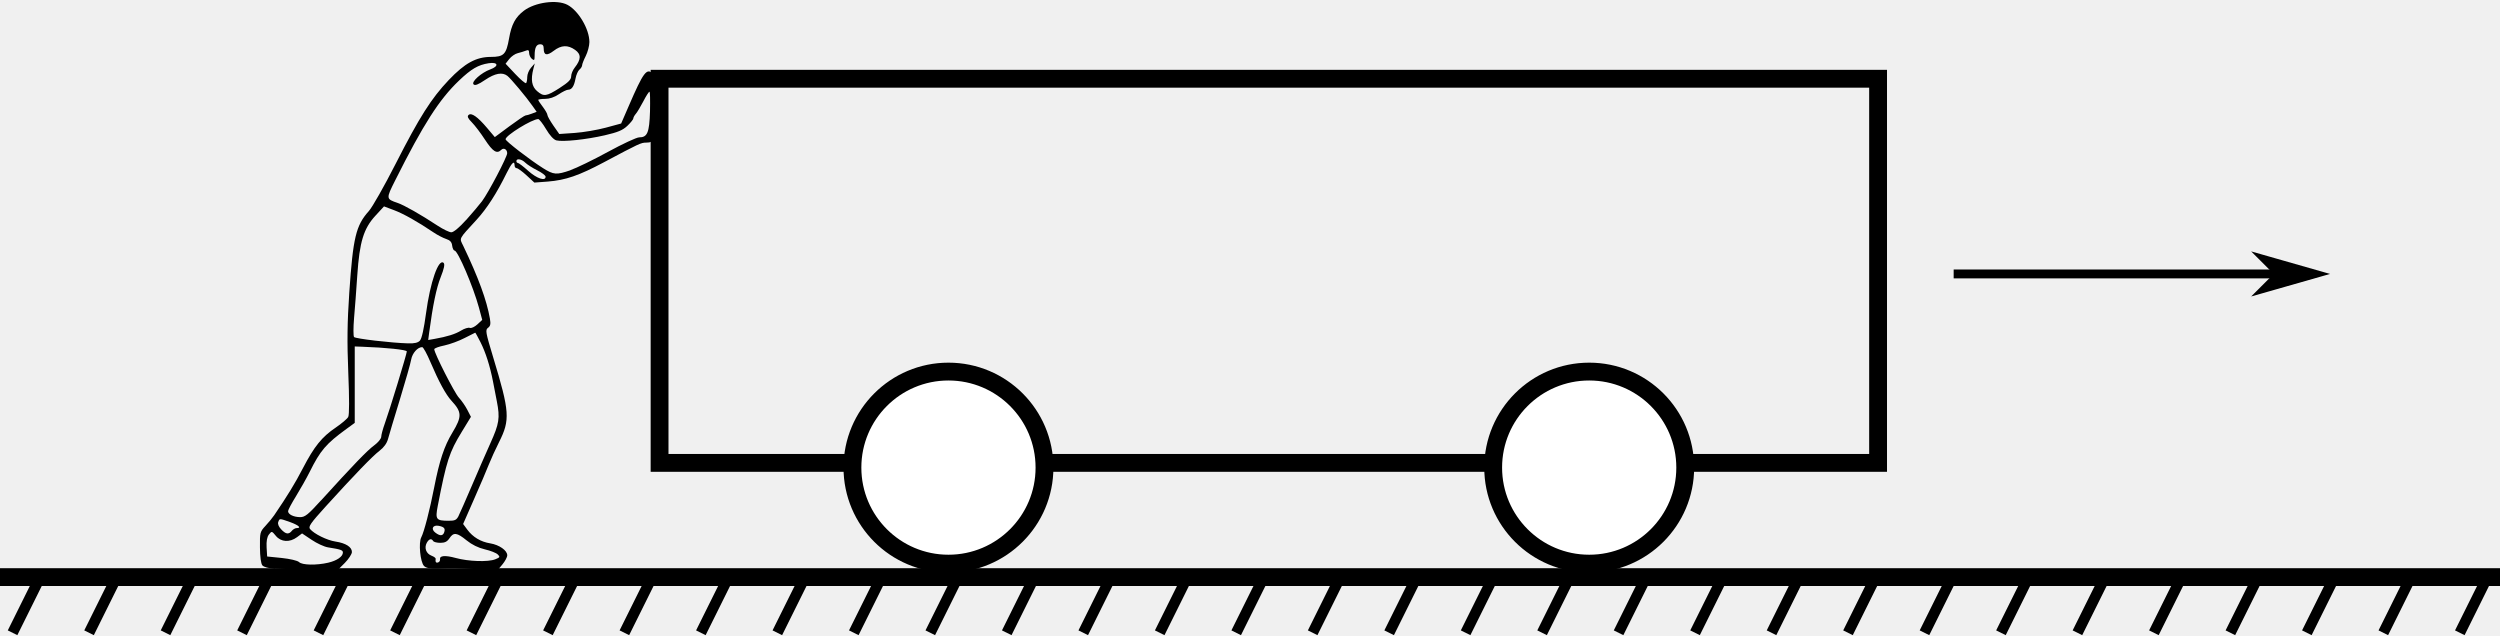
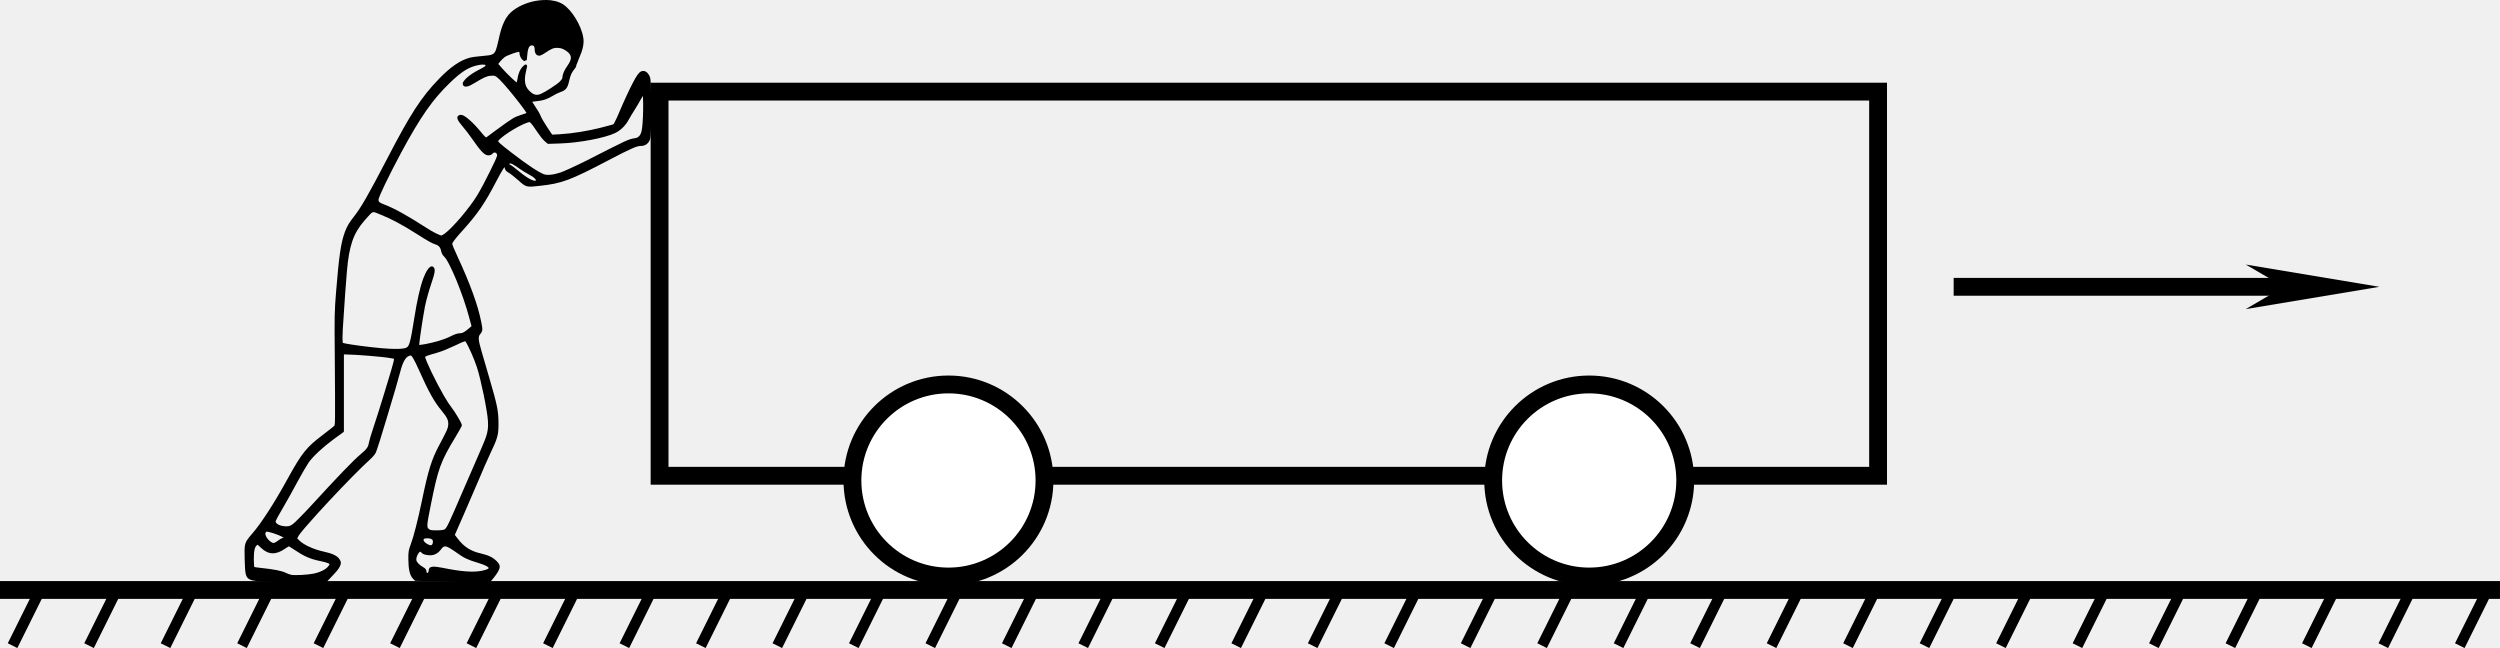
- <svg xmlns="http://www.w3.org/2000/svg" width="37.161mm" height="9.441mm" viewBox="0 0 37.161 9.441" version="1.1" id="svg1671">
+ <svg xmlns="http://www.w3.org/2000/svg" width="37.161mm" height="9.632mm" viewBox="0 0 37.161 9.632" version="1.1" id="svg1671">
  <defs id="defs1665">
    <marker style="overflow:visible" id="marker1220" refX="0" refY="0" orient="auto">
      <path transform="matrix(-0.4,0,0,-0.4,-4,0)" style="fill:#000000;fill-opacity:1;fill-rule:evenodd;stroke:#000000;stroke-width:1pt;stroke-opacity:1" d="M 0,0 5,-5 -12.5,0 5,5 Z" id="path1218" />
    </marker>
+     <marker markerWidth="12" markerHeight="4" refX="6" refY="2" orient="auto" id="marker2640">
+       <path style="fill:#000000;stroke-width:0px" d="M 12,0 0,2 12,4 8.571,2 12,0" id="path2439" />
+     </marker>
+     <marker markerWidth="12" markerHeight="4" refX="6" refY="2" orient="auto" id="marker2649">
+       <path style="fill:#000000;stroke-width:0px" d="M 0,0 12,2 0,4 3.429,2 0,0" id="path2434" />
+     </marker>
+     <marker markerWidth="7.5" markerHeight="2.5" refX="3.75" refY="1.25" orient="auto" id="marker2622">
+       <path style="fill:#000000;stroke-width:0px" d="M 7.5,0 0,1.25 7.5,2.5 5.357,1.25 7.5,0" id="path2424" />
+     </marker>
+     <marker markerWidth="7.5" markerHeight="2.5" refX="3.75" refY="1.25" orient="auto" id="marker2631">
+       <path style="fill:#000000;stroke-width:0px" d="M 0,0 7.5,1.25 0,2.5 2.143,1.25 0,0" id="path2429" />
+     </marker>
  </defs>
-   <g id="layer1" transform="translate(-100.104,-85.32809)">
+   <g id="layer1" transform="translate(-100.104,-85.1367)">
    <g id="g1544" transform="matrix(0.2645833,0,0,0.2645833,77.33368,-16.51339)">
      <rect style="fill:none;stroke:#000000;stroke-width:1.002;stroke-miterlimit:4;stroke-dasharray:none" id="rect1214" width="68.457" height="21.581" x="123.116" y="389.337" />
      <g id="g1529" style="fill:#ffffff" transform="translate(0.2211189)">
        <circle style="fill:#ffffff;stroke:#000000;stroke-width:1.002;stroke-miterlimit:4;stroke-dasharray:none" id="path1197" cx="139.125" cy="411.183" r="5.395" />
        <circle style="fill:#ffffff;stroke:#000000;stroke-width:1.002;stroke-miterlimit:4;stroke-dasharray:none" id="path1197-0" cx="175.122" cy="411.183" r="5.395" />
      </g>
    </g>
-     <path style="fill:none;stroke:#000000;stroke-width:0.132;stroke-linecap:butt;stroke-linejoin:miter;stroke-miterlimit:4;stroke-dasharray:none;stroke-opacity:1;marker-end:url(#marker1220)" d="m 129.144,89.4 h 5.335" id="path1216" />
+     <path style="fill:none;stroke:#000000;stroke-width:0.265;stroke-linecap:butt;stroke-linejoin:miter;stroke-miterlimit:4;stroke-dasharray:none;stroke-opacity:1;marker-end:url(#marker2631)" d="m 129.144,89.4 h 5.335" id="path1216" />
    <g id="g1525" transform="matrix(0.2645833,0,0,0.2645833,81.56694,-17.94202)">
      <path style="fill:none;stroke:#000000;stroke-width:1px;stroke-linecap:butt;stroke-linejoin:miter;stroke-opacity:1" d="M 70.061,422.734 H 210.513" id="path1195" />
      <g id="g1488">
        <path style="fill:none;stroke:#000000;stroke-width:0.6;stroke-linecap:butt;stroke-linejoin:miter;stroke-miterlimit:4;stroke-dasharray:none;stroke-opacity:1" d="m 72.32,422.734 -1.553,3.128" id="path1252" />
        <path style="fill:none;stroke:#000000;stroke-width:0.6;stroke-linecap:butt;stroke-linejoin:miter;stroke-miterlimit:4;stroke-dasharray:none;stroke-opacity:1" d="m 76.617,422.734 -1.553,3.128" id="path1252-6" />
        <path style="fill:none;stroke:#000000;stroke-width:0.6;stroke-linecap:butt;stroke-linejoin:miter;stroke-miterlimit:4;stroke-dasharray:none;stroke-opacity:1" d="m 80.913,422.734 -1.553,3.128" id="path1252-3" />
        <path style="fill:none;stroke:#000000;stroke-width:0.6;stroke-linecap:butt;stroke-linejoin:miter;stroke-miterlimit:4;stroke-dasharray:none;stroke-opacity:1" d="m 85.21,422.734 -1.553,3.128" id="path1252-7" />
        <path style="fill:none;stroke:#000000;stroke-width:0.6;stroke-linecap:butt;stroke-linejoin:miter;stroke-miterlimit:4;stroke-dasharray:none;stroke-opacity:1" d="m 89.506,422.734 -1.553,3.128" id="path1252-4" />
        <path style="fill:none;stroke:#000000;stroke-width:0.6;stroke-linecap:butt;stroke-linejoin:miter;stroke-miterlimit:4;stroke-dasharray:none;stroke-opacity:1" d="m 93.803,422.734 -1.553,3.128" id="path1252-78" />
        <path style="fill:none;stroke:#000000;stroke-width:0.6;stroke-linecap:butt;stroke-linejoin:miter;stroke-miterlimit:4;stroke-dasharray:none;stroke-opacity:1" d="m 98.099,422.734 -1.553,3.128" id="path1252-71" />
        <path style="fill:none;stroke:#000000;stroke-width:0.6;stroke-linecap:butt;stroke-linejoin:miter;stroke-miterlimit:4;stroke-dasharray:none;stroke-opacity:1" d="m 102.396,422.734 -1.553,3.128" id="path1252-5" />
        <path style="fill:none;stroke:#000000;stroke-width:0.6;stroke-linecap:butt;stroke-linejoin:miter;stroke-miterlimit:4;stroke-dasharray:none;stroke-opacity:1" d="m 106.692,422.734 -1.553,3.128" id="path1252-711" />
        <path style="fill:none;stroke:#000000;stroke-width:0.6;stroke-linecap:butt;stroke-linejoin:miter;stroke-miterlimit:4;stroke-dasharray:none;stroke-opacity:1" d="m 132.471,422.734 -1.553,3.128" id="path1252-33" />
        <path style="fill:none;stroke:#000000;stroke-width:0.6;stroke-linecap:butt;stroke-linejoin:miter;stroke-miterlimit:4;stroke-dasharray:none;stroke-opacity:1" d="m 136.767,422.734 -1.553,3.128" id="path1252-710" />
        <path style="fill:none;stroke:#000000;stroke-width:0.6;stroke-linecap:butt;stroke-linejoin:miter;stroke-miterlimit:4;stroke-dasharray:none;stroke-opacity:1" d="m 141.064,422.734 -1.553,3.128" id="path1252-0" />
        <path style="fill:none;stroke:#000000;stroke-width:0.6;stroke-linecap:butt;stroke-linejoin:miter;stroke-miterlimit:4;stroke-dasharray:none;stroke-opacity:1" d="m 145.36,422.734 -1.553,3.128" id="path1252-1" />
        <path style="fill:none;stroke:#000000;stroke-width:0.6;stroke-linecap:butt;stroke-linejoin:miter;stroke-miterlimit:4;stroke-dasharray:none;stroke-opacity:1" d="m 149.657,422.734 -1.553,3.128" id="path1252-9" />
        <path style="fill:none;stroke:#000000;stroke-width:0.6;stroke-linecap:butt;stroke-linejoin:miter;stroke-miterlimit:4;stroke-dasharray:none;stroke-opacity:1" d="m 153.953,422.734 -1.553,3.128" id="path1252-41" />
        <path style="fill:none;stroke:#000000;stroke-width:0.6;stroke-linecap:butt;stroke-linejoin:miter;stroke-miterlimit:4;stroke-dasharray:none;stroke-opacity:1" d="m 158.249,422.734 -1.553,3.128" id="path1252-70" />
        <path style="fill:none;stroke:#000000;stroke-width:0.6;stroke-linecap:butt;stroke-linejoin:miter;stroke-miterlimit:4;stroke-dasharray:none;stroke-opacity:1" d="m 162.546,422.734 -1.553,3.128" id="path1252-49" />
        <path style="fill:none;stroke:#000000;stroke-width:0.6;stroke-linecap:butt;stroke-linejoin:miter;stroke-miterlimit:4;stroke-dasharray:none;stroke-opacity:1" d="m 166.842,422.734 -1.553,3.128" id="path1252-97" />
        <path style="fill:none;stroke:#000000;stroke-width:0.6;stroke-linecap:butt;stroke-linejoin:miter;stroke-miterlimit:4;stroke-dasharray:none;stroke-opacity:1" d="m 192.621,422.734 -1.553,3.128" id="path1252-66" />
        <path style="fill:none;stroke:#000000;stroke-width:0.6;stroke-linecap:butt;stroke-linejoin:miter;stroke-miterlimit:4;stroke-dasharray:none;stroke-opacity:1" d="m 201.214,422.734 -1.553,3.128" id="path1252-14" />
        <path style="fill:none;stroke:#000000;stroke-width:0.6;stroke-linecap:butt;stroke-linejoin:miter;stroke-miterlimit:4;stroke-dasharray:none;stroke-opacity:1" d="m 205.51,422.734 -1.553,3.128" id="path1252-07" />
        <path style="fill:none;stroke:#000000;stroke-width:0.6;stroke-linecap:butt;stroke-linejoin:miter;stroke-miterlimit:4;stroke-dasharray:none;stroke-opacity:1" d="m 209.807,422.734 -1.553,3.128" id="path1252-51" />
        <path style="fill:none;stroke:#000000;stroke-width:0.6;stroke-linecap:butt;stroke-linejoin:miter;stroke-miterlimit:4;stroke-dasharray:none;stroke-opacity:1" d="m 196.918,422.734 -1.553,3.128" id="path1252-38" />
        <path style="fill:none;stroke:#000000;stroke-width:0.6;stroke-linecap:butt;stroke-linejoin:miter;stroke-miterlimit:4;stroke-dasharray:none;stroke-opacity:1" d="m 171.139,422.734 -1.553,3.128" id="path1252-50" />
        <path style="fill:none;stroke:#000000;stroke-width:0.6;stroke-linecap:butt;stroke-linejoin:miter;stroke-miterlimit:4;stroke-dasharray:none;stroke-opacity:1" d="m 175.435,422.734 -1.553,3.128" id="path1252-8" />
        <path style="fill:none;stroke:#000000;stroke-width:0.6;stroke-linecap:butt;stroke-linejoin:miter;stroke-miterlimit:4;stroke-dasharray:none;stroke-opacity:1" d="m 179.732,422.734 -1.553,3.128" id="path1252-05" />
        <path style="fill:none;stroke:#000000;stroke-width:0.6;stroke-linecap:butt;stroke-linejoin:miter;stroke-miterlimit:4;stroke-dasharray:none;stroke-opacity:1" d="m 184.028,422.734 -1.553,3.128" id="path1252-03" />
        <path style="fill:none;stroke:#000000;stroke-width:0.6;stroke-linecap:butt;stroke-linejoin:miter;stroke-miterlimit:4;stroke-dasharray:none;stroke-opacity:1" d="m 188.325,422.734 -1.553,3.128" id="path1252-02" />
        <path style="fill:none;stroke:#000000;stroke-width:0.6;stroke-linecap:butt;stroke-linejoin:miter;stroke-miterlimit:4;stroke-dasharray:none;stroke-opacity:1" d="m 110.989,422.734 -1.553,3.128" id="path1252-65" />
        <path style="fill:none;stroke:#000000;stroke-width:0.6;stroke-linecap:butt;stroke-linejoin:miter;stroke-miterlimit:4;stroke-dasharray:none;stroke-opacity:1" d="m 115.285,422.734 -1.553,3.128" id="path1252-52" />
        <path style="fill:none;stroke:#000000;stroke-width:0.6;stroke-linecap:butt;stroke-linejoin:miter;stroke-miterlimit:4;stroke-dasharray:none;stroke-opacity:1" d="m 119.581,422.734 -1.553,3.128" id="path1252-77" />
        <path style="fill:none;stroke:#000000;stroke-width:0.6;stroke-linecap:butt;stroke-linejoin:miter;stroke-miterlimit:4;stroke-dasharray:none;stroke-opacity:1" d="m 123.878,422.734 -1.553,3.128" id="path1252-528" />
        <path style="fill:none;stroke:#000000;stroke-width:0.6;stroke-linecap:butt;stroke-linejoin:miter;stroke-miterlimit:4;stroke-dasharray:none;stroke-opacity:1" d="m 128.174,422.734 -1.553,3.128" id="path1252-91" />
      </g>
    </g>
-     <path style="fill:#000000;stroke-width:0.265" d="m 104.192,93.783 c -0.094,-0.006 -0.167,-0.026 -0.188,-0.051 -0.021,-0.025 -0.035,-0.128 -0.036,-0.269 -0.002,-0.217 10e-4,-0.231 0.081,-0.317 0.046,-0.049 0.104,-0.12 0.13,-0.158 0.197,-0.289 0.311,-0.475 0.428,-0.701 0.168,-0.323 0.281,-0.464 0.487,-0.603 0.088,-0.06 0.172,-0.131 0.186,-0.158 0.017,-0.031 0.017,-0.269 0.001,-0.658 -0.019,-0.466 -0.015,-0.745 0.015,-1.192 0.056,-0.818 0.098,-0.996 0.291,-1.211 0.052,-0.058 0.23,-0.372 0.396,-0.698 0.359,-0.704 0.531,-0.975 0.792,-1.25 0.238,-0.25 0.407,-0.343 0.625,-0.343 0.193,0 0.229,-0.037 0.271,-0.275 0.036,-0.208 0.094,-0.316 0.221,-0.412 0.165,-0.125 0.489,-0.169 0.645,-0.088 0.164,0.085 0.328,0.361 0.328,0.554 0,0.055 -0.025,0.149 -0.054,0.207 -0.03,0.059 -0.054,0.121 -0.054,0.138 0,0.017 -0.018,0.047 -0.04,0.065 -0.022,0.018 -0.048,0.078 -0.058,0.132 -0.021,0.114 -0.055,0.167 -0.111,0.167 -0.021,0 -0.084,0.031 -0.139,0.068 -0.063,0.043 -0.138,0.068 -0.202,0.068 -0.056,0 -0.102,0.007 -0.102,0.015 0,0.009 0.03,0.055 0.068,0.104 0.037,0.049 0.068,0.103 0.068,0.12 0,0.017 0.04,0.087 0.088,0.157 l 0.088,0.126 0.231,-0.016 c 0.127,-0.009 0.334,-0.044 0.46,-0.078 l 0.229,-0.062 0.112,-0.258 c 0.218,-0.505 0.268,-0.572 0.358,-0.483 0.039,0.039 0.046,0.109 0.045,0.494 -5.1e-4,0.487 -0.013,0.531 -0.143,0.531 -0.076,0 -0.102,0.012 -0.626,0.291 -0.374,0.199 -0.571,0.267 -0.837,0.288 l -0.199,0.015 -0.116,-0.107 c -0.064,-0.059 -0.13,-0.107 -0.147,-0.107 -0.017,0 -0.031,-0.018 -0.031,-0.041 0,-0.081 -0.044,-0.038 -0.119,0.115 -0.146,0.298 -0.292,0.525 -0.446,0.693 -0.274,0.299 -0.257,0.266 -0.198,0.388 0.225,0.47 0.349,0.809 0.396,1.08 0.014,0.081 0.008,0.112 -0.028,0.138 -0.042,0.031 -0.036,0.065 0.077,0.439 0.246,0.811 0.254,0.928 0.087,1.26 -0.053,0.105 -0.121,0.255 -0.152,0.333 -0.03,0.078 -0.129,0.309 -0.219,0.513 l -0.163,0.371 0.063,0.085 c 0.082,0.11 0.198,0.18 0.341,0.203 0.133,0.022 0.252,0.105 0.252,0.177 0,0.028 -0.033,0.089 -0.072,0.136 l -0.072,0.086 -0.301,-0.015 c -0.327,-0.017 -0.359,-0.017 -0.593,-0.01 -0.111,0.004 -0.168,-0.007 -0.199,-0.038 -0.056,-0.056 -0.084,-0.346 -0.041,-0.426 0.041,-0.077 0.128,-0.412 0.192,-0.742 0.077,-0.395 0.149,-0.614 0.271,-0.815 0.144,-0.239 0.142,-0.304 -0.014,-0.473 -0.084,-0.091 -0.188,-0.282 -0.312,-0.573 -0.052,-0.123 -0.107,-0.224 -0.123,-0.224 -0.068,-5.08e-4 -0.147,0.089 -0.164,0.184 -0.009,0.056 -0.085,0.321 -0.167,0.59 -0.083,0.269 -0.162,0.534 -0.177,0.59 -0.017,0.065 -0.062,0.127 -0.126,0.176 -0.105,0.08 -0.367,0.351 -0.802,0.83 -0.226,0.249 -0.26,0.299 -0.231,0.334 0.061,0.073 0.252,0.167 0.378,0.186 0.152,0.023 0.244,0.081 0.244,0.155 0,0.031 -0.048,0.104 -0.105,0.162 l -0.105,0.105 -0.39,-0.005 c -0.214,-0.003 -0.459,-0.009 -0.544,-0.015 z m 0.791,-0.091 c 0.129,-0.03 0.218,-0.091 0.218,-0.151 0,-0.036 -0.03,-0.046 -0.223,-0.077 -0.055,-0.009 -0.164,-0.059 -0.242,-0.112 l -0.142,-0.095 -0.075,0.056 c -0.109,0.081 -0.238,0.073 -0.314,-0.019 -0.061,-0.074 -0.062,-0.074 -0.104,-0.02 -0.028,0.037 -0.039,0.099 -0.034,0.19 l 0.008,0.136 0.217,0.022 c 0.123,0.013 0.234,0.039 0.257,0.061 0.047,0.046 0.258,0.05 0.435,0.009 z m 1.663,-0.049 c -0.013,-0.057 0.074,-0.064 0.232,-0.021 0.189,0.052 0.48,0.062 0.587,0.02 0.071,-0.028 0.075,-0.036 0.038,-0.072 -0.022,-0.023 -0.109,-0.057 -0.192,-0.076 -0.098,-0.023 -0.193,-0.07 -0.272,-0.134 -0.143,-0.117 -0.194,-0.123 -0.254,-0.031 -0.033,0.05 -0.069,0.068 -0.135,0.068 -0.05,0 -0.098,-0.012 -0.107,-0.027 -0.026,-0.043 -0.063,-0.032 -0.096,0.028 -0.04,0.075 -0.008,0.16 0.071,0.19 0.036,0.014 0.064,0.034 0.062,0.046 -0.008,0.047 0.005,0.066 0.037,0.054 0.019,-0.007 0.031,-0.027 0.027,-0.044 z m 0.059,-0.399 c 0.023,-0.059 0.002,-0.084 -0.08,-0.1 -0.089,-0.017 -0.12,0.049 -0.049,0.102 0.067,0.051 0.109,0.05 0.13,-0.003 z m -2.264,-0.025 c 0.019,-0.022 0.051,-0.041 0.071,-0.041 0.079,0 0.032,-0.043 -0.095,-0.089 -0.162,-0.057 -0.156,-0.057 -0.177,-0.002 -0.011,0.027 0.006,0.07 0.043,0.109 0.069,0.074 0.112,0.08 0.159,0.023 z m 2.48,-0.224 c 0.021,-0.041 0.108,-0.24 0.194,-0.441 0.086,-0.202 0.211,-0.488 0.278,-0.637 0.132,-0.292 0.145,-0.375 0.096,-0.625 -0.017,-0.09 -0.043,-0.224 -0.058,-0.299 -0.044,-0.225 -0.108,-0.426 -0.184,-0.577 -0.04,-0.078 -0.075,-0.143 -0.079,-0.143 -0.003,0 -0.074,0.036 -0.157,0.079 -0.083,0.044 -0.218,0.093 -0.301,0.111 -0.083,0.017 -0.151,0.042 -0.151,0.056 0,0.059 0.3,0.648 0.366,0.72 0.041,0.044 0.097,0.126 0.126,0.182 l 0.053,0.103 -0.136,0.223 c -0.186,0.304 -0.227,0.431 -0.357,1.101 -0.039,0.201 -0.025,0.22 0.158,0.221 0.098,3.81e-4 0.12,-0.01 0.153,-0.074 z m -2.043,-0.23 c 0.482,-0.531 0.687,-0.743 0.788,-0.817 0.058,-0.042 0.105,-0.1 0.105,-0.128 0,-0.028 0.024,-0.116 0.052,-0.194 0.068,-0.186 0.328,-1.037 0.328,-1.074 0,-0.025 -0.313,-0.058 -0.665,-0.07 l -0.109,-0.004 v 0.568 0.568 l -0.122,0.089 c -0.305,0.222 -0.389,0.32 -0.548,0.64 -0.046,0.092 -0.137,0.253 -0.202,0.359 -0.065,0.105 -0.119,0.206 -0.119,0.224 0,0.048 0.082,0.088 0.179,0.089 0.072,5.08e-4 0.117,-0.035 0.312,-0.25 z m 1.469,-2.376 c 0.027,-0.03 0.059,-0.177 0.089,-0.4 0.063,-0.47 0.188,-0.827 0.263,-0.752 0.019,0.02 0.006,0.084 -0.044,0.21 -0.064,0.159 -0.118,0.422 -0.171,0.82 l -0.015,0.115 0.092,-0.016 c 0.192,-0.034 0.312,-0.072 0.398,-0.125 0.049,-0.03 0.107,-0.048 0.129,-0.039 0.022,0.008 0.072,-0.015 0.112,-0.052 l 0.072,-0.067 -0.049,-0.183 c -0.084,-0.31 -0.314,-0.848 -0.363,-0.848 -0.014,0 -0.03,-0.033 -0.035,-0.073 -0.006,-0.053 -0.031,-0.08 -0.09,-0.099 -0.045,-0.015 -0.129,-0.058 -0.186,-0.097 -0.239,-0.161 -0.447,-0.278 -0.588,-0.331 l -0.149,-0.056 -0.128,0.139 c -0.175,0.19 -0.236,0.39 -0.269,0.883 -0.014,0.209 -0.035,0.496 -0.048,0.638 -0.012,0.142 -0.012,0.269 -4e-5,0.282 0.022,0.025 0.552,0.087 0.801,0.094 0.101,0.003 0.15,-0.009 0.181,-0.044 z m 0.687,-1.792 c 0.09,-0.101 0.196,-0.226 0.235,-0.278 0.096,-0.128 0.374,-0.659 0.374,-0.713 0,-0.058 -0.052,-0.087 -0.089,-0.05 -0.064,0.064 -0.124,0.026 -0.239,-0.149 -0.064,-0.099 -0.153,-0.216 -0.197,-0.26 -0.058,-0.058 -0.072,-0.088 -0.05,-0.109 0.041,-0.041 0.135,0.025 0.277,0.193 l 0.114,0.135 0.217,-0.161 c 0.119,-0.088 0.227,-0.161 0.24,-0.161 0.013,0 0.055,-0.012 0.094,-0.027 l 0.071,-0.027 -0.062,-0.088 c -0.092,-0.132 -0.324,-0.409 -0.374,-0.447 -0.075,-0.058 -0.183,-0.038 -0.33,0.061 -0.105,0.071 -0.151,0.088 -0.172,0.066 -0.037,-0.038 0.116,-0.174 0.248,-0.222 0.134,-0.048 0.118,-0.114 -0.023,-0.092 -0.158,0.025 -0.258,0.084 -0.44,0.257 -0.296,0.282 -0.532,0.651 -0.951,1.487 -0.136,0.27 -0.135,0.274 0.036,0.332 0.098,0.033 0.343,0.172 0.598,0.34 0.081,0.053 0.172,0.097 0.202,0.097 0.033,-1.63e-4 0.12,-0.072 0.219,-0.183 z m 1.18,-0.643 c 0,-0.018 -0.057,-0.061 -0.126,-0.095 -0.069,-0.035 -0.149,-0.086 -0.176,-0.113 -0.054,-0.054 -0.132,-0.068 -0.132,-0.023 0,0.015 0.01,0.027 0.022,0.027 0.012,0 0.082,0.053 0.155,0.119 0.127,0.113 0.257,0.157 0.257,0.086 z m 0.369,-0.097 c 0.088,-0.03 0.339,-0.152 0.557,-0.271 0.218,-0.119 0.427,-0.216 0.464,-0.216 0.123,0 0.152,-0.068 0.162,-0.387 0.005,-0.161 0.001,-0.292 -0.008,-0.292 -0.009,1.5e-5 -0.051,0.064 -0.091,0.143 -0.041,0.078 -0.091,0.162 -0.111,0.185 -0.021,0.024 -0.038,0.055 -0.038,0.069 0,0.015 -0.04,0.064 -0.088,0.11 -0.069,0.066 -0.142,0.096 -0.336,0.141 -0.277,0.064 -0.622,0.1 -0.719,0.076 -0.04,-0.01 -0.098,-0.072 -0.154,-0.167 -0.049,-0.083 -0.102,-0.15 -0.116,-0.15 -0.092,0 -0.486,0.243 -0.486,0.3 0,0.028 0.362,0.307 0.556,0.429 0.161,0.101 0.199,0.103 0.41,0.031 z m -0.159,-1.222 c 0.129,-0.083 0.17,-0.124 0.17,-0.172 0,-0.035 0.024,-0.094 0.053,-0.13 0.096,-0.122 0.098,-0.198 0.006,-0.263 -0.108,-0.077 -0.206,-0.073 -0.318,0.013 -0.102,0.078 -0.149,0.068 -0.149,-0.031 0,-0.047 -0.015,-0.066 -0.051,-0.066 -0.059,0 -0.084,0.051 -0.084,0.168 0,0.07 -0.006,0.078 -0.041,0.049 -0.022,-0.019 -0.041,-0.058 -0.041,-0.088 0,-0.041 -0.012,-0.049 -0.048,-0.034 -0.026,0.011 -0.08,0.027 -0.12,0.037 -0.04,0.009 -0.097,0.049 -0.127,0.087 l -0.055,0.07 0.144,0.153 c 0.079,0.084 0.152,0.145 0.161,0.136 0.009,-0.009 0.017,-0.05 0.017,-0.091 0,-0.041 0.025,-0.103 0.056,-0.138 l 0.056,-0.064 -0.021,0.081 c -0.041,0.159 -0.024,0.262 0.055,0.33 0.1,0.086 0.138,0.08 0.336,-0.046 z" id="path932" />
+     <path id="path4594" style="fill:#000000;stroke-width:1" d="m 105.666,85.137 c -0.033,-2.19e-4 -0.064,0.002 -0.098,0.006 -0.134,0.016 -0.273,0.067 -0.379,0.146 -0.113,0.085 -0.171,0.206 -0.221,0.445 -0.007,0.032 -0.015,0.066 -0.023,0.094 -0.008,0.028 -0.015,0.052 -0.019,0.061 -0.016,0.032 -0.027,0.046 -0.053,0.057 -0.026,0.011 -0.07,0.018 -0.143,0.023 -0.073,0.005 -0.158,0.017 -0.195,0.027 -0.142,0.04 -0.281,0.137 -0.451,0.312 -0.266,0.275 -0.425,0.521 -0.771,1.188 -0.28,0.539 -0.39,0.728 -0.49,0.855 -0.074,0.094 -0.103,0.142 -0.137,0.23 -0.061,0.161 -0.09,0.368 -0.133,0.902 -0.023,0.282 -0.024,0.372 -0.019,0.891 0.004,0.571 0.006,0.841 0.004,0.971 -9.1e-4,0.065 -0.003,0.097 -0.006,0.109 -0.003,0.013 -0.001,0.006 -0.01,0.016 -0.001,0.001 -0.008,0.007 -0.018,0.016 -0.01,0.008 -0.024,0.019 -0.039,0.031 -0.031,0.024 -0.071,0.056 -0.111,0.086 -0.242,0.182 -0.31,0.269 -0.518,0.646 -0.2,0.365 -0.392,0.661 -0.527,0.818 -0.057,0.066 -0.088,0.101 -0.104,0.152 -0.015,0.051 -0.013,0.113 -0.01,0.232 0.003,0.11 0.006,0.175 0.016,0.219 0.01,0.043 0.031,0.066 0.06,0.08 0.032,0.015 0.082,0.025 0.182,0.031 0.1,0.007 0.249,0.01 0.479,0.014 l 0.457,0.008 a 0.018,0.018 0 0 0 0.014,-0.006 l 0.08,-0.084 c 0.069,-0.071 0.11,-0.119 0.129,-0.16 0.01,-0.021 0.014,-0.04 0.012,-0.059 -0.003,-0.019 -0.013,-0.037 -0.025,-0.053 -0.038,-0.048 -0.106,-0.078 -0.225,-0.104 -0.16,-0.035 -0.309,-0.105 -0.375,-0.174 a 0.018,0.018 0 0 0 0,-0.002 l -0.023,-0.021 0.019,-0.037 c 0.006,-0.011 0.025,-0.036 0.051,-0.068 0.026,-0.033 0.06,-0.072 0.102,-0.119 0.082,-0.094 0.189,-0.212 0.303,-0.334 0.227,-0.243 0.48,-0.502 0.613,-0.621 0.033,-0.03 0.065,-0.068 0.078,-0.092 0.003,-0.005 0.004,-0.01 0.008,-0.02 0.003,-0.01 0.008,-0.023 0.014,-0.039 0.01,-0.032 0.025,-0.074 0.041,-0.125 0.032,-0.101 0.072,-0.234 0.113,-0.371 0.083,-0.273 0.167,-0.561 0.188,-0.645 0.021,-0.084 0.044,-0.145 0.07,-0.186 0.026,-0.04 0.054,-0.059 0.086,-0.062 0.002,-1.93e-4 0.005,8.7e-5 0.012,0.006 0.007,0.006 0.014,0.017 0.025,0.035 0.022,0.036 0.052,0.097 0.094,0.191 0.133,0.302 0.223,0.461 0.326,0.584 0.046,0.055 0.072,0.092 0.086,0.123 0.014,0.031 0.018,0.055 0.016,0.09 -0.002,0.029 -0.005,0.045 -0.023,0.086 -0.018,0.041 -0.052,0.106 -0.115,0.225 -0.109,0.205 -0.16,0.369 -0.25,0.803 -0.063,0.305 -0.129,0.559 -0.17,0.666 -0.032,0.084 -0.036,0.111 -0.035,0.217 7.1e-4,0.141 0.019,0.242 0.068,0.291 l 0.029,0.029 a 0.018,0.018 0 0 0 0.014,0.004 l 0.371,0.008 c 0.204,0.004 0.437,0.013 0.516,0.018 0.08,0.006 0.155,0.011 0.17,0.012 0.015,3.74e-4 0.029,-0.008 0.043,-0.02 0.015,-0.012 0.031,-0.029 0.051,-0.055 0.064,-0.08 0.096,-0.132 0.096,-0.176 0,-0.028 -0.018,-0.052 -0.043,-0.078 -0.025,-0.026 -0.058,-0.051 -0.092,-0.068 -0.033,-0.017 -0.093,-0.037 -0.139,-0.047 -0.154,-0.034 -0.255,-0.097 -0.35,-0.221 l -0.043,-0.057 0.137,-0.312 c 0.077,-0.177 0.178,-0.411 0.225,-0.521 0.046,-0.11 0.117,-0.275 0.158,-0.361 0.119,-0.249 0.13,-0.29 0.129,-0.469 -9.6e-4,-0.178 -0.018,-0.265 -0.135,-0.664 -0.041,-0.139 -0.093,-0.32 -0.117,-0.402 -0.026,-0.088 -0.039,-0.143 -0.041,-0.18 -0.002,-0.037 0.004,-0.054 0.021,-0.074 0.017,-0.02 0.029,-0.039 0.031,-0.066 0.002,-0.027 -0.005,-0.061 -0.016,-0.117 -0.046,-0.239 -0.164,-0.566 -0.354,-0.975 -0.021,-0.046 -0.041,-0.089 -0.055,-0.123 -0.007,-0.017 -0.012,-0.033 -0.016,-0.043 -0.002,-0.005 -0.003,-0.009 -0.004,-0.012 -2.6e-4,-8.72e-4 -0.002,-0.001 -0.002,-0.002 0,0 0,-0.002 0,-0.002 5.2e-4,-0.009 0.008,-0.025 0.033,-0.059 0.026,-0.035 0.07,-0.086 0.141,-0.164 0.207,-0.23 0.318,-0.395 0.48,-0.707 0.048,-0.093 0.08,-0.148 0.1,-0.18 0.01,-0.016 0.017,-0.027 0.021,-0.031 0.002,-0.002 0.001,-0.001 0.002,-0.002 0.001,0.003 0.003,0.008 0.004,0.014 0.002,0.014 0.008,0.028 0.018,0.039 0.01,0.011 0.022,0.02 0.039,0.029 0.01,0.005 0.034,0.022 0.06,0.043 0.026,0.021 0.057,0.046 0.084,0.07 0.057,0.051 0.087,0.079 0.131,0.09 0.044,0.011 0.094,0.003 0.197,-0.008 0.318,-0.034 0.449,-0.083 1.012,-0.379 0.171,-0.09 0.277,-0.143 0.348,-0.174 0.07,-0.031 0.104,-0.039 0.137,-0.039 0.064,0 0.115,-0.038 0.135,-0.104 0.007,-0.022 0.01,-0.063 0.012,-0.137 0.002,-0.074 0.002,-0.18 0.002,-0.33 1e-4,-0.362 -0.003,-0.421 -0.021,-0.463 -0.014,-0.03 -0.031,-0.054 -0.053,-0.068 -0.022,-0.014 -0.05,-0.017 -0.074,-0.006 -0.019,0.009 -0.035,0.025 -0.055,0.053 -0.02,0.028 -0.042,0.067 -0.068,0.117 -0.052,0.1 -0.122,0.248 -0.211,0.457 -0.018,0.042 -0.035,0.082 -0.051,0.111 -0.008,0.015 -0.014,0.029 -0.019,0.037 -0.003,0.004 -0.006,0.008 -0.008,0.01 0,0 -0.002,0.002 -0.002,0.002 -5e-4,1.6e-4 -0.001,-3.22e-4 -0.002,0 -0.003,0.001 -0.006,0.002 -0.012,0.004 -0.011,0.003 -0.026,0.007 -0.043,0.012 -0.034,0.009 -0.078,0.021 -0.125,0.033 -0.192,0.049 -0.42,0.087 -0.611,0.098 l -0.115,0.006 -0.076,-0.113 c -0.022,-0.033 -0.045,-0.07 -0.062,-0.1 -0.018,-0.03 -0.03,-0.055 -0.033,-0.064 -0.011,-0.031 -0.045,-0.089 -0.08,-0.139 -0.017,-0.024 -0.032,-0.048 -0.041,-0.064 -0.002,-0.003 -0.003,-0.005 -0.004,-0.008 0.003,-5.69e-4 0.006,-0.001 0.01,-0.002 0.016,-0.002 0.038,-0.006 0.06,-0.008 0.09,-0.008 0.155,-0.029 0.244,-0.084 0.028,-0.017 0.077,-0.042 0.105,-0.051 0.037,-0.012 0.066,-0.027 0.086,-0.053 0.02,-0.026 0.032,-0.061 0.043,-0.111 0.019,-0.086 0.038,-0.128 0.076,-0.174 0.008,-0.01 0.016,-0.019 0.021,-0.029 0.006,-0.01 0.01,-0.018 0.01,-0.031 0,0 0,-0.002 0,-0.002 3.7e-4,-0.002 0.001,-0.003 0.002,-0.006 0.002,-0.006 0.006,-0.014 0.01,-0.023 0.007,-0.018 0.015,-0.041 0.025,-0.064 0.06,-0.135 0.081,-0.228 0.066,-0.318 -0.015,-0.092 -0.058,-0.193 -0.113,-0.283 -0.055,-0.09 -0.122,-0.168 -0.189,-0.211 -0.069,-0.043 -0.16,-0.064 -0.258,-0.064 z m -0.201,0.676 c 0.016,-0.002 0.023,0.002 0.029,0.01 0.006,0.008 0.012,0.025 0.012,0.051 0,0.028 0.007,0.053 0.021,0.07 0.015,0.017 0.04,0.025 0.062,0.018 0.019,-0.006 0.046,-0.021 0.072,-0.039 0.094,-0.064 0.131,-0.079 0.195,-0.074 0.045,0.003 0.071,0.013 0.111,0.039 0.049,0.031 0.071,0.061 0.076,0.094 0.005,0.033 -0.01,0.075 -0.047,0.127 -0.047,0.064 -0.078,0.133 -0.078,0.182 -1.2e-4,0.012 -0.012,0.031 -0.039,0.059 -0.04,0.04 -0.216,0.155 -0.281,0.182 -0.036,0.015 -0.062,0.018 -0.09,0.01 -0.027,-0.008 -0.057,-0.028 -0.092,-0.066 -0.057,-0.061 -0.07,-0.149 -0.039,-0.279 0.005,-0.023 0.009,-0.04 0.012,-0.053 0.001,-0.006 0.003,-0.011 0.004,-0.016 2.7e-4,-0.002 1e-5,-0.005 0,-0.008 0,-0.001 1.5e-4,-0.003 0,-0.004 -1.4e-4,-0.001 -0.002,-0.004 -0.002,-0.004 -1.2e-4,-4.27e-4 -0.002,-0.006 -0.002,-0.006 -1.7e-4,-3.04e-4 -0.004,-0.006 -0.004,-0.006 -2.4e-4,-1.84e-4 -0.008,-0.004 -0.008,-0.004 -3e-4,-6.8e-5 -0.007,-4.4e-5 -0.008,0 -3.6e-4,4.4e-5 -0.005,0.002 -0.006,0.002 -4.2e-4,1.54e-4 -0.003,0.001 -0.004,0.002 -0.002,0.001 -0.004,6.7e-4 -0.006,0.002 -0.007,0.005 -0.012,0.012 -0.021,0.021 -0.044,0.042 -0.073,0.113 -0.084,0.197 -0.002,0.015 -0.005,0.029 -0.008,0.039 -2.7e-4,8.49e-4 2.6e-4,0.001 0,0.002 -0.004,-0.003 -0.009,-0.005 -0.016,-0.01 -0.016,-0.013 -0.037,-0.031 -0.06,-0.053 -0.047,-0.044 -0.103,-0.101 -0.146,-0.15 l -0.053,-0.061 0.025,-0.033 c 0.018,-0.023 0.054,-0.057 0.072,-0.07 0.015,-0.011 0.07,-0.035 0.121,-0.053 0.025,-0.009 0.05,-0.015 0.068,-0.02 0.009,-0.002 0.018,-0.003 0.023,-0.004 8.9e-4,-9.4e-5 0.001,4.5e-5 0.002,0 2.3e-4,5.71e-4 -2.3e-4,0.001 0,0.002 0.002,0.004 0.004,0.01 0.004,0.016 0,0.029 0.011,0.057 0.027,0.08 0.016,0.023 0.036,0.041 0.062,0.041 0,0 0,-0.018 0,-0.018 4e-5,-7.4e-5 0.018,0.006 0.018,0.006 1.1e-4,-2.92e-4 -2.1e-4,-0.003 0,-0.004 4.3e-4,-0.002 0.002,-0.004 0.002,-0.006 7.3e-4,-0.005 0.001,-0.012 0.002,-0.02 0.002,-0.016 0.004,-0.037 0.006,-0.061 0.004,-0.048 0.013,-0.082 0.023,-0.102 0.011,-0.019 0.021,-0.027 0.041,-0.029 z m -0.701,0.285 c 0.004,0.002 0.013,0.01 0.014,0.012 0,2.8e-5 -0.003,0.006 -0.019,0.018 -0.016,0.011 -0.043,0.026 -0.084,0.047 -0.062,0.031 -0.122,0.07 -0.166,0.107 -0.022,0.019 -0.04,0.038 -0.053,0.055 -0.013,0.017 -0.023,0.031 -0.019,0.051 0.002,0.013 0.009,0.025 0.021,0.031 0.012,0.006 0.027,0.007 0.041,0.004 0.029,-0.005 0.064,-0.022 0.111,-0.051 0.07,-0.043 0.115,-0.068 0.15,-0.084 0.035,-0.016 0.061,-0.023 0.094,-0.025 0.051,-0.004 0.058,-0.002 0.09,0.02 0.015,0.01 0.056,0.051 0.104,0.104 0.047,0.053 0.102,0.119 0.154,0.184 0.053,0.065 0.102,0.129 0.137,0.178 0.017,0.024 0.033,0.044 0.041,0.059 0.002,0.004 0.003,0.005 0.004,0.008 -0.005,0.002 -0.011,0.005 -0.018,0.008 -0.017,0.006 -0.04,0.013 -0.064,0.021 -0.051,0.017 -0.083,0.028 -0.129,0.057 -0.046,0.028 -0.109,0.073 -0.223,0.156 -0.046,0.033 -0.087,0.065 -0.119,0.088 -0.016,0.011 -0.029,0.023 -0.039,0.029 -0.004,0.003 -0.007,0.002 -0.01,0.004 -0.003,-0.002 -0.005,-0.004 -0.01,-0.008 -0.011,-0.01 -0.026,-0.025 -0.039,-0.041 -0.074,-0.092 -0.143,-0.165 -0.201,-0.215 -0.029,-0.025 -0.055,-0.045 -0.078,-0.057 -0.023,-0.012 -0.044,-0.018 -0.064,-0.012 -0.013,0.004 -0.025,0.013 -0.031,0.025 -0.006,0.013 -0.003,0.025 0.002,0.039 0.01,0.027 0.034,0.059 0.072,0.104 0.039,0.045 0.109,0.136 0.152,0.199 0.056,0.082 0.1,0.139 0.135,0.176 0.035,0.037 0.065,0.057 0.096,0.057 0.013,0 0.024,-0.002 0.035,-0.006 0.011,-0.004 0.02,-0.008 0.027,-0.018 0.015,-0.018 0.031,-0.021 0.045,-0.016 0.013,0.005 0.025,0.019 0.025,0.043 0,-0.003 -0.003,0.009 -0.008,0.023 -0.005,0.014 -0.014,0.033 -0.023,0.055 -0.02,0.044 -0.047,0.1 -0.078,0.162 -0.061,0.124 -0.135,0.265 -0.188,0.352 -0.053,0.088 -0.145,0.21 -0.238,0.32 -0.093,0.11 -0.189,0.208 -0.244,0.248 -0.011,0.008 -0.023,0.016 -0.033,0.021 -0.01,0.005 -0.021,0.008 -0.018,0.008 0.001,2e-6 -0.013,-0.003 -0.029,-0.01 -0.016,-0.007 -0.036,-0.016 -0.059,-0.027 -0.046,-0.023 -0.102,-0.056 -0.15,-0.088 -0.246,-0.16 -0.47,-0.285 -0.604,-0.334 -0.04,-0.015 -0.064,-0.026 -0.076,-0.037 -0.012,-0.011 -0.016,-0.02 -0.016,-0.039 0,6.52e-4 0.002,-0.009 0.006,-0.021 0.004,-0.012 0.011,-0.029 0.019,-0.049 0.017,-0.04 0.042,-0.095 0.072,-0.158 0.061,-0.127 0.146,-0.293 0.24,-0.469 0.287,-0.533 0.466,-0.788 0.721,-1.035 0.179,-0.174 0.288,-0.241 0.434,-0.268 0.042,-0.008 0.072,-0.007 0.088,-0.004 z m 2.35,0.467 c 8.3e-4,0.01 0.001,0.018 0.002,0.031 0.002,0.046 0.003,0.109 0.002,0.174 -0.001,0.065 -0.004,0.134 -0.008,0.191 -0.004,0.058 -0.01,0.106 -0.016,0.127 -0.016,0.064 -0.046,0.094 -0.094,0.102 -0.049,0.008 -0.079,0.013 -0.17,0.055 -0.091,0.042 -0.246,0.122 -0.555,0.279 -0.081,0.041 -0.166,0.081 -0.236,0.113 -0.07,0.032 -0.127,0.057 -0.15,0.064 -0.112,0.037 -0.201,0.043 -0.248,0.025 -0.035,-0.014 -0.1,-0.049 -0.182,-0.104 -0.082,-0.054 -0.181,-0.127 -0.293,-0.213 -0.098,-0.076 -0.153,-0.119 -0.18,-0.145 -0.013,-0.013 -0.02,-0.021 -0.021,-0.025 -0.002,-0.004 -0.001,-0.003 0,-0.008 -10e-6,3e-5 0.005,-0.009 0.014,-0.018 0.009,-0.009 0.02,-0.019 0.035,-0.031 0.03,-0.024 0.069,-0.054 0.113,-0.082 0.088,-0.057 0.192,-0.113 0.254,-0.135 0.028,-0.01 0.043,-0.014 0.047,-0.014 0.002,6.4e-5 0.001,4.22e-4 0.004,0.002 0.002,0.002 0.008,0.004 0.014,0.01 0.003,0.003 0.018,0.02 0.035,0.043 0.017,0.023 0.036,0.051 0.055,0.08 0.039,0.059 0.089,0.124 0.117,0.148 l 0.043,0.037 a 0.018,0.018 0 0 0 0.012,0.004 l 0.18,-0.006 c 0.276,-0.009 0.657,-0.08 0.812,-0.154 0.083,-0.04 0.156,-0.111 0.201,-0.195 0.016,-0.031 0.054,-0.092 0.082,-0.137 0.029,-0.045 0.073,-0.12 0.1,-0.168 0.011,-0.02 0.022,-0.038 0.031,-0.053 z m -1.973,1.002 c 0.015,2.8e-5 0.02,0.002 0.039,0.012 0.019,0.01 0.051,0.031 0.107,0.07 0.037,0.026 0.096,0.061 0.135,0.082 0.039,0.02 0.067,0.04 0.084,0.057 0.009,0.008 0.013,0.016 0.016,0.021 0.002,0.005 0.002,0.007 0.002,0.008 -0.002,0.006 -0.003,0.006 -0.014,0.006 -0.011,1.68e-4 -0.029,-0.003 -0.053,-0.014 -0.046,-0.021 -0.112,-0.064 -0.184,-0.125 -0.028,-0.024 -0.057,-0.047 -0.08,-0.064 -0.023,-0.018 -0.039,-0.028 -0.051,-0.033 -0.013,-0.006 -0.013,-0.014 -0.014,-0.016 0.001,-9.45e-4 0.005,-0.004 0.012,-0.004 z m -2.043,0.725 c 0.01,-0.003 0.021,-0.003 0.041,0.004 0.02,0.006 0.047,0.02 0.086,0.035 0.146,0.058 0.303,0.141 0.518,0.277 0.182,0.116 0.238,0.147 0.293,0.164 0.045,0.014 0.071,0.046 0.08,0.098 0.005,0.031 0.023,0.062 0.047,0.084 0.016,0.015 0.045,0.059 0.076,0.121 0.032,0.062 0.068,0.141 0.104,0.229 0.072,0.175 0.145,0.385 0.191,0.557 a 0.018,0.018 0 0 0 0,0.002 l 0.033,0.121 -0.033,0.029 c -0.069,0.061 -0.102,0.078 -0.143,0.078 -0.035,0 -0.08,0.017 -0.139,0.047 -0.046,0.024 -0.13,0.054 -0.18,0.068 -0.055,0.016 -0.127,0.033 -0.188,0.045 -0.03,0.006 -0.059,0.009 -0.078,0.012 -0.007,8.17e-4 -0.011,0.002 -0.016,0.002 3e-5,-7.58e-4 -5e-5,-0.001 0,-0.002 6.7e-4,-0.011 0.002,-0.029 0.004,-0.049 0.004,-0.041 0.013,-0.095 0.021,-0.156 0.018,-0.123 0.041,-0.27 0.06,-0.367 0.018,-0.09 0.06,-0.238 0.09,-0.326 0.03,-0.087 0.047,-0.145 0.053,-0.186 0.003,-0.02 0.002,-0.035 -0.002,-0.049 -0.004,-0.014 -0.015,-0.026 -0.027,-0.031 -0.015,-0.006 -0.029,-5.67e-4 -0.041,0.008 -0.012,0.008 -0.022,0.022 -0.033,0.037 -0.022,0.031 -0.044,0.076 -0.065,0.131 -0.05,0.137 -0.093,0.333 -0.133,0.586 -0.03,0.193 -0.05,0.301 -0.068,0.363 -0.009,0.031 -0.018,0.05 -0.027,0.062 -0.01,0.012 -0.02,0.017 -0.035,0.023 -0.015,0.006 -0.061,0.013 -0.123,0.014 -0.062,6.94e-4 -0.14,-0.002 -0.229,-0.01 -0.087,-0.008 -0.208,-0.021 -0.314,-0.035 -0.106,-0.014 -0.2,-0.029 -0.227,-0.035 l -0.041,-0.01 -0.004,-0.068 c -6.3e-4,-0.016 6.7e-4,-0.062 0.004,-0.127 0.003,-0.065 0.01,-0.15 0.016,-0.244 0.012,-0.188 0.028,-0.417 0.045,-0.617 0.033,-0.39 0.096,-0.572 0.262,-0.762 0.071,-0.081 0.101,-0.116 0.121,-0.123 z m 1.375,1.918 c -3.3e-4,-1.21e-4 0.002,7.66e-4 0.006,0.006 0.015,0.019 0.047,0.083 0.08,0.156 0.033,0.073 0.067,0.158 0.088,0.223 0.059,0.18 0.156,0.651 0.164,0.799 0.004,0.074 0.002,0.124 -0.014,0.186 -0.015,0.062 -0.046,0.136 -0.1,0.26 -0.045,0.104 -0.164,0.377 -0.264,0.607 -0.104,0.241 -0.162,0.376 -0.199,0.453 -0.037,0.077 -0.051,0.094 -0.065,0.104 -0.012,0.008 -0.043,0.016 -0.117,0.016 -0.043,0 -0.07,-9.29e-4 -0.086,-0.004 -0.016,-0.003 -0.022,-0.007 -0.033,-0.016 -0.009,-0.007 -0.014,-0.013 -0.018,-0.021 -0.003,-0.009 -0.005,-0.023 -0.004,-0.047 0.003,-0.048 0.019,-0.132 0.049,-0.281 0.11,-0.549 0.143,-0.645 0.367,-1.016 0.026,-0.043 0.049,-0.083 0.066,-0.113 0.009,-0.015 0.015,-0.028 0.019,-0.037 0.002,-0.005 0.006,-0.008 0.008,-0.012 7.5e-4,-0.002 0.001,-0.004 0.002,-0.006 0,0 0,-0.002 0,-0.002 8e-5,-3.32e-4 0,-0.006 0,-0.006 0,-0.009 -9.5e-4,-0.014 -0.004,-0.021 -0.003,-0.008 -0.007,-0.017 -0.012,-0.027 -0.01,-0.02 -0.024,-0.044 -0.039,-0.07 -0.03,-0.052 -0.067,-0.109 -0.094,-0.143 -0.028,-0.035 -0.081,-0.116 -0.115,-0.176 -0.057,-0.098 -0.129,-0.236 -0.186,-0.354 -0.028,-0.059 -0.053,-0.113 -0.07,-0.154 -0.009,-0.021 -0.015,-0.038 -0.019,-0.051 -0.004,-0.011 -0.005,-0.018 -0.006,-0.02 5.5e-4,-5.26e-4 4.5e-4,-9.21e-4 0.002,-0.002 0.005,-0.003 0.014,-0.01 0.029,-0.016 0.03,-0.012 0.08,-0.026 0.154,-0.047 0.061,-0.017 0.178,-0.066 0.264,-0.107 0.075,-0.036 0.114,-0.053 0.133,-0.059 0.009,-0.003 0.012,-0.002 0.012,-0.002 z m -1.803,0.195 h 0.012 c 0.164,8.38e-4 0.592,0.036 0.691,0.057 l 0.043,0.008 -0.004,0.025 c -0.002,0.014 -0.017,0.069 -0.039,0.146 -0.022,0.077 -0.053,0.178 -0.086,0.285 -0.065,0.215 -0.142,0.46 -0.195,0.617 -0.024,0.071 -0.046,0.148 -0.051,0.178 -0.006,0.034 -0.014,0.055 -0.031,0.078 -0.017,0.024 -0.045,0.051 -0.094,0.092 -0.106,0.088 -0.353,0.347 -0.717,0.744 -0.066,0.073 -0.132,0.141 -0.186,0.195 -0.027,0.027 -0.05,0.051 -0.068,0.068 -0.018,0.017 -0.033,0.028 -0.037,0.031 -0.041,0.027 -0.056,0.032 -0.1,0.031 -0.049,-7.34e-4 -0.092,-0.013 -0.119,-0.029 -0.014,-0.008 -0.024,-0.019 -0.029,-0.027 -0.005,-0.009 -0.006,-0.015 -0.004,-0.023 -3.8e-4,0.002 0.004,-0.008 0.01,-0.02 0.006,-0.012 0.014,-0.027 0.023,-0.045 0.02,-0.036 0.046,-0.081 0.074,-0.129 0.057,-0.096 0.154,-0.272 0.219,-0.393 0.064,-0.119 0.142,-0.251 0.166,-0.285 0.064,-0.09 0.209,-0.225 0.373,-0.346 l 0.141,-0.102 a 0.018,0.018 0 0 0 0.008,-0.016 v -0.58 z m -1.148,2.635 c 0.013,-0.001 0.045,0.005 0.1,0.023 0.054,0.018 0.098,0.036 0.127,0.051 0.013,0.006 0.021,0.011 0.027,0.016 -0.015,0 -0.026,0.006 -0.041,0.014 -0.015,0.008 -0.031,0.018 -0.045,0.029 -0.028,0.023 -0.055,0.035 -0.066,0.035 -0.019,0 -0.057,-0.024 -0.084,-0.057 -0.014,-0.016 -0.025,-0.035 -0.031,-0.051 -0.007,-0.016 -0.008,-0.029 -0.006,-0.035 0.003,-0.011 0.007,-0.018 0.01,-0.021 0.003,-0.003 0.003,-0.003 0.01,-0.004 z m 2.391,0.098 c 0.029,3.36e-4 0.059,0.009 0.068,0.018 0.016,0.014 0.018,0.054 -0.002,0.078 a 0.018,0.018 0 0 0 -0.002,0 c -0.006,0.007 -0.008,0.009 -0.018,0.008 -0.009,-6.44e-4 -0.027,-0.006 -0.049,-0.018 -0.022,-0.012 -0.04,-0.028 -0.049,-0.043 -0.009,-0.015 -0.008,-0.025 -0.004,-0.031 4.8e-4,-7.47e-4 0.005,-0.005 0.016,-0.008 0.01,-0.003 0.025,-0.004 0.039,-0.004 z m -2.529,0.094 c 0.004,0.002 0.021,0.016 0.051,0.045 0.053,0.052 0.109,0.081 0.168,0.084 0.059,0.003 0.119,-0.019 0.186,-0.064 0.018,-0.012 0.034,-0.024 0.047,-0.031 0.006,-0.004 0.012,-0.006 0.016,-0.008 6.3e-4,3.13e-4 0.001,-3.77e-4 0.002,0 0.005,0.003 0.011,0.007 0.019,0.012 0.016,0.01 0.038,0.024 0.061,0.039 0.141,0.095 0.232,0.136 0.377,0.166 0.061,0.013 0.101,0.023 0.123,0.033 0.011,0.005 0.017,0.008 0.019,0.012 0.002,0.003 0.004,0.005 0.004,0.008 4e-5,5.69e-4 0,0.001 0,0.002 -0.001,0.002 -0.004,0.003 -0.006,0.006 -0.005,0.007 -0.012,0.016 -0.019,0.025 -0.034,0.041 -0.114,0.082 -0.209,0.102 -0.046,0.009 -0.117,0.016 -0.184,0.02 -0.067,0.003 -0.13,0.003 -0.152,-0.002 -0.019,-0.004 -0.057,-0.017 -0.08,-0.029 -0.058,-0.03 -0.184,-0.054 -0.357,-0.072 -0.032,-0.003 -0.062,-0.007 -0.084,-0.01 -0.011,-0.002 -0.021,-0.005 -0.027,-0.006 -8.2e-4,-1.48e-4 -0.001,1.39e-4 -0.002,0 -0.001,-0.006 -0.001,-0.015 -0.002,-0.027 -0.002,-0.024 -0.004,-0.057 -0.004,-0.092 0,-0.067 0.004,-0.112 0.012,-0.143 0.007,-0.031 0.017,-0.046 0.035,-0.062 0.004,-0.004 0.007,-0.005 0.008,-0.006 z m 2.801,0.027 c 0.031,0.006 0.083,0.037 0.168,0.098 0.103,0.074 0.156,0.1 0.316,0.148 0.05,0.015 0.089,0.029 0.115,0.043 0.026,0.014 0.038,0.028 0.039,0.031 5.3e-4,0.002 -3.6e-4,0.002 -0.002,0.004 -0.002,0.002 -0.005,0.007 -0.014,0.012 -0.017,0.009 -0.049,0.019 -0.092,0.027 -0.128,0.024 -0.305,0.011 -0.578,-0.045 -0.07,-0.014 -0.119,-0.02 -0.152,-0.016 -0.017,0.002 -0.031,0.007 -0.041,0.018 -0.01,0.011 -0.014,0.026 -0.014,0.041 0,0.01 -0.007,0.023 -0.008,0.025 -0.011,0.011 -0.014,0.01 -0.016,0.01 -0.001,-7.03e-4 -0.008,-0.006 -0.008,-0.023 0,-0.026 -0.018,-0.048 -0.045,-0.062 -0.029,-0.016 -0.053,-0.034 -0.072,-0.053 -0.019,-0.019 -0.031,-0.037 -0.033,-0.049 -0.006,-0.026 0.005,-0.064 0.021,-0.092 0.008,-0.014 0.017,-0.027 0.025,-0.033 0.008,-0.006 0.014,-0.005 0.018,-0.004 0.003,0.001 0.005,0.003 0.006,0.004 6.9e-4,0.003 0.002,0.005 0.002,0.006 5e-4,9.28e-4 0.004,0.004 0.006,0.006 0.004,0.004 0.007,0.007 0.012,0.01 0.009,0.005 0.019,0.01 0.031,0.014 0.025,0.007 0.055,0.012 0.082,0.012 0.066,0 0.122,-0.032 0.162,-0.088 0.014,-0.019 0.025,-0.031 0.035,-0.037 0.011,-0.007 0.02,-0.009 0.035,-0.006 z" transform="translate(2.545896)" />
  </g>
</svg>
